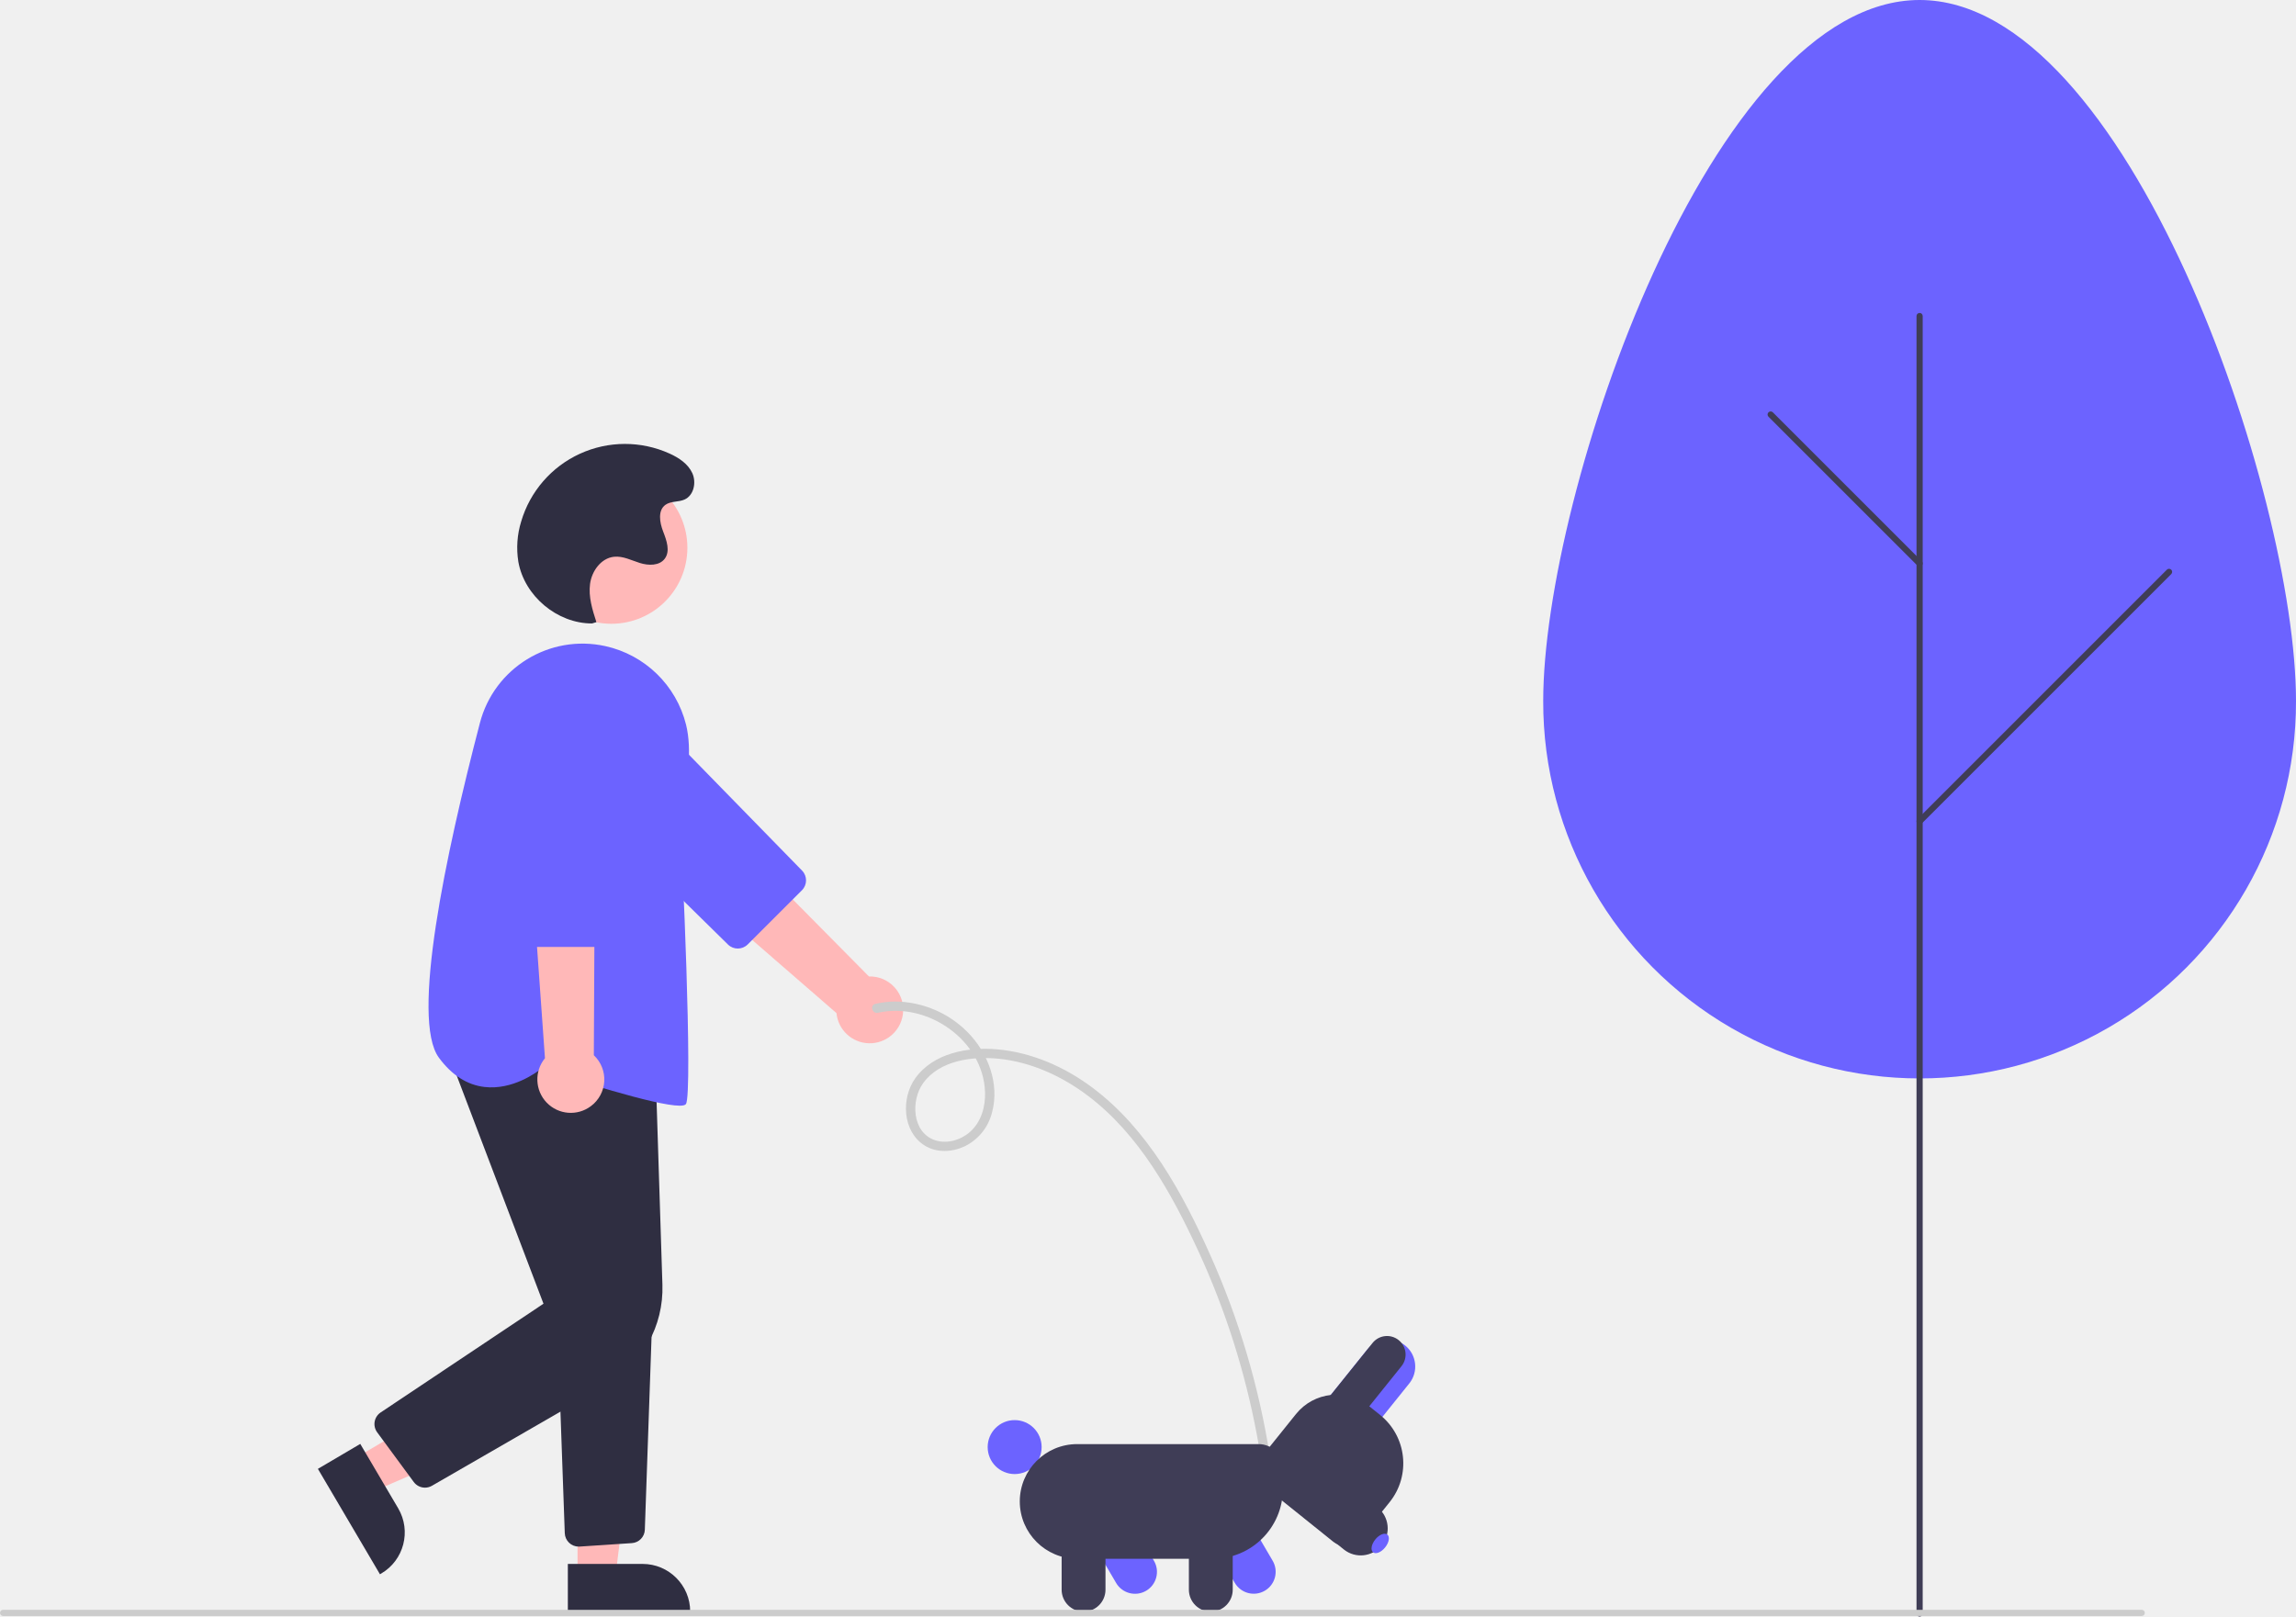
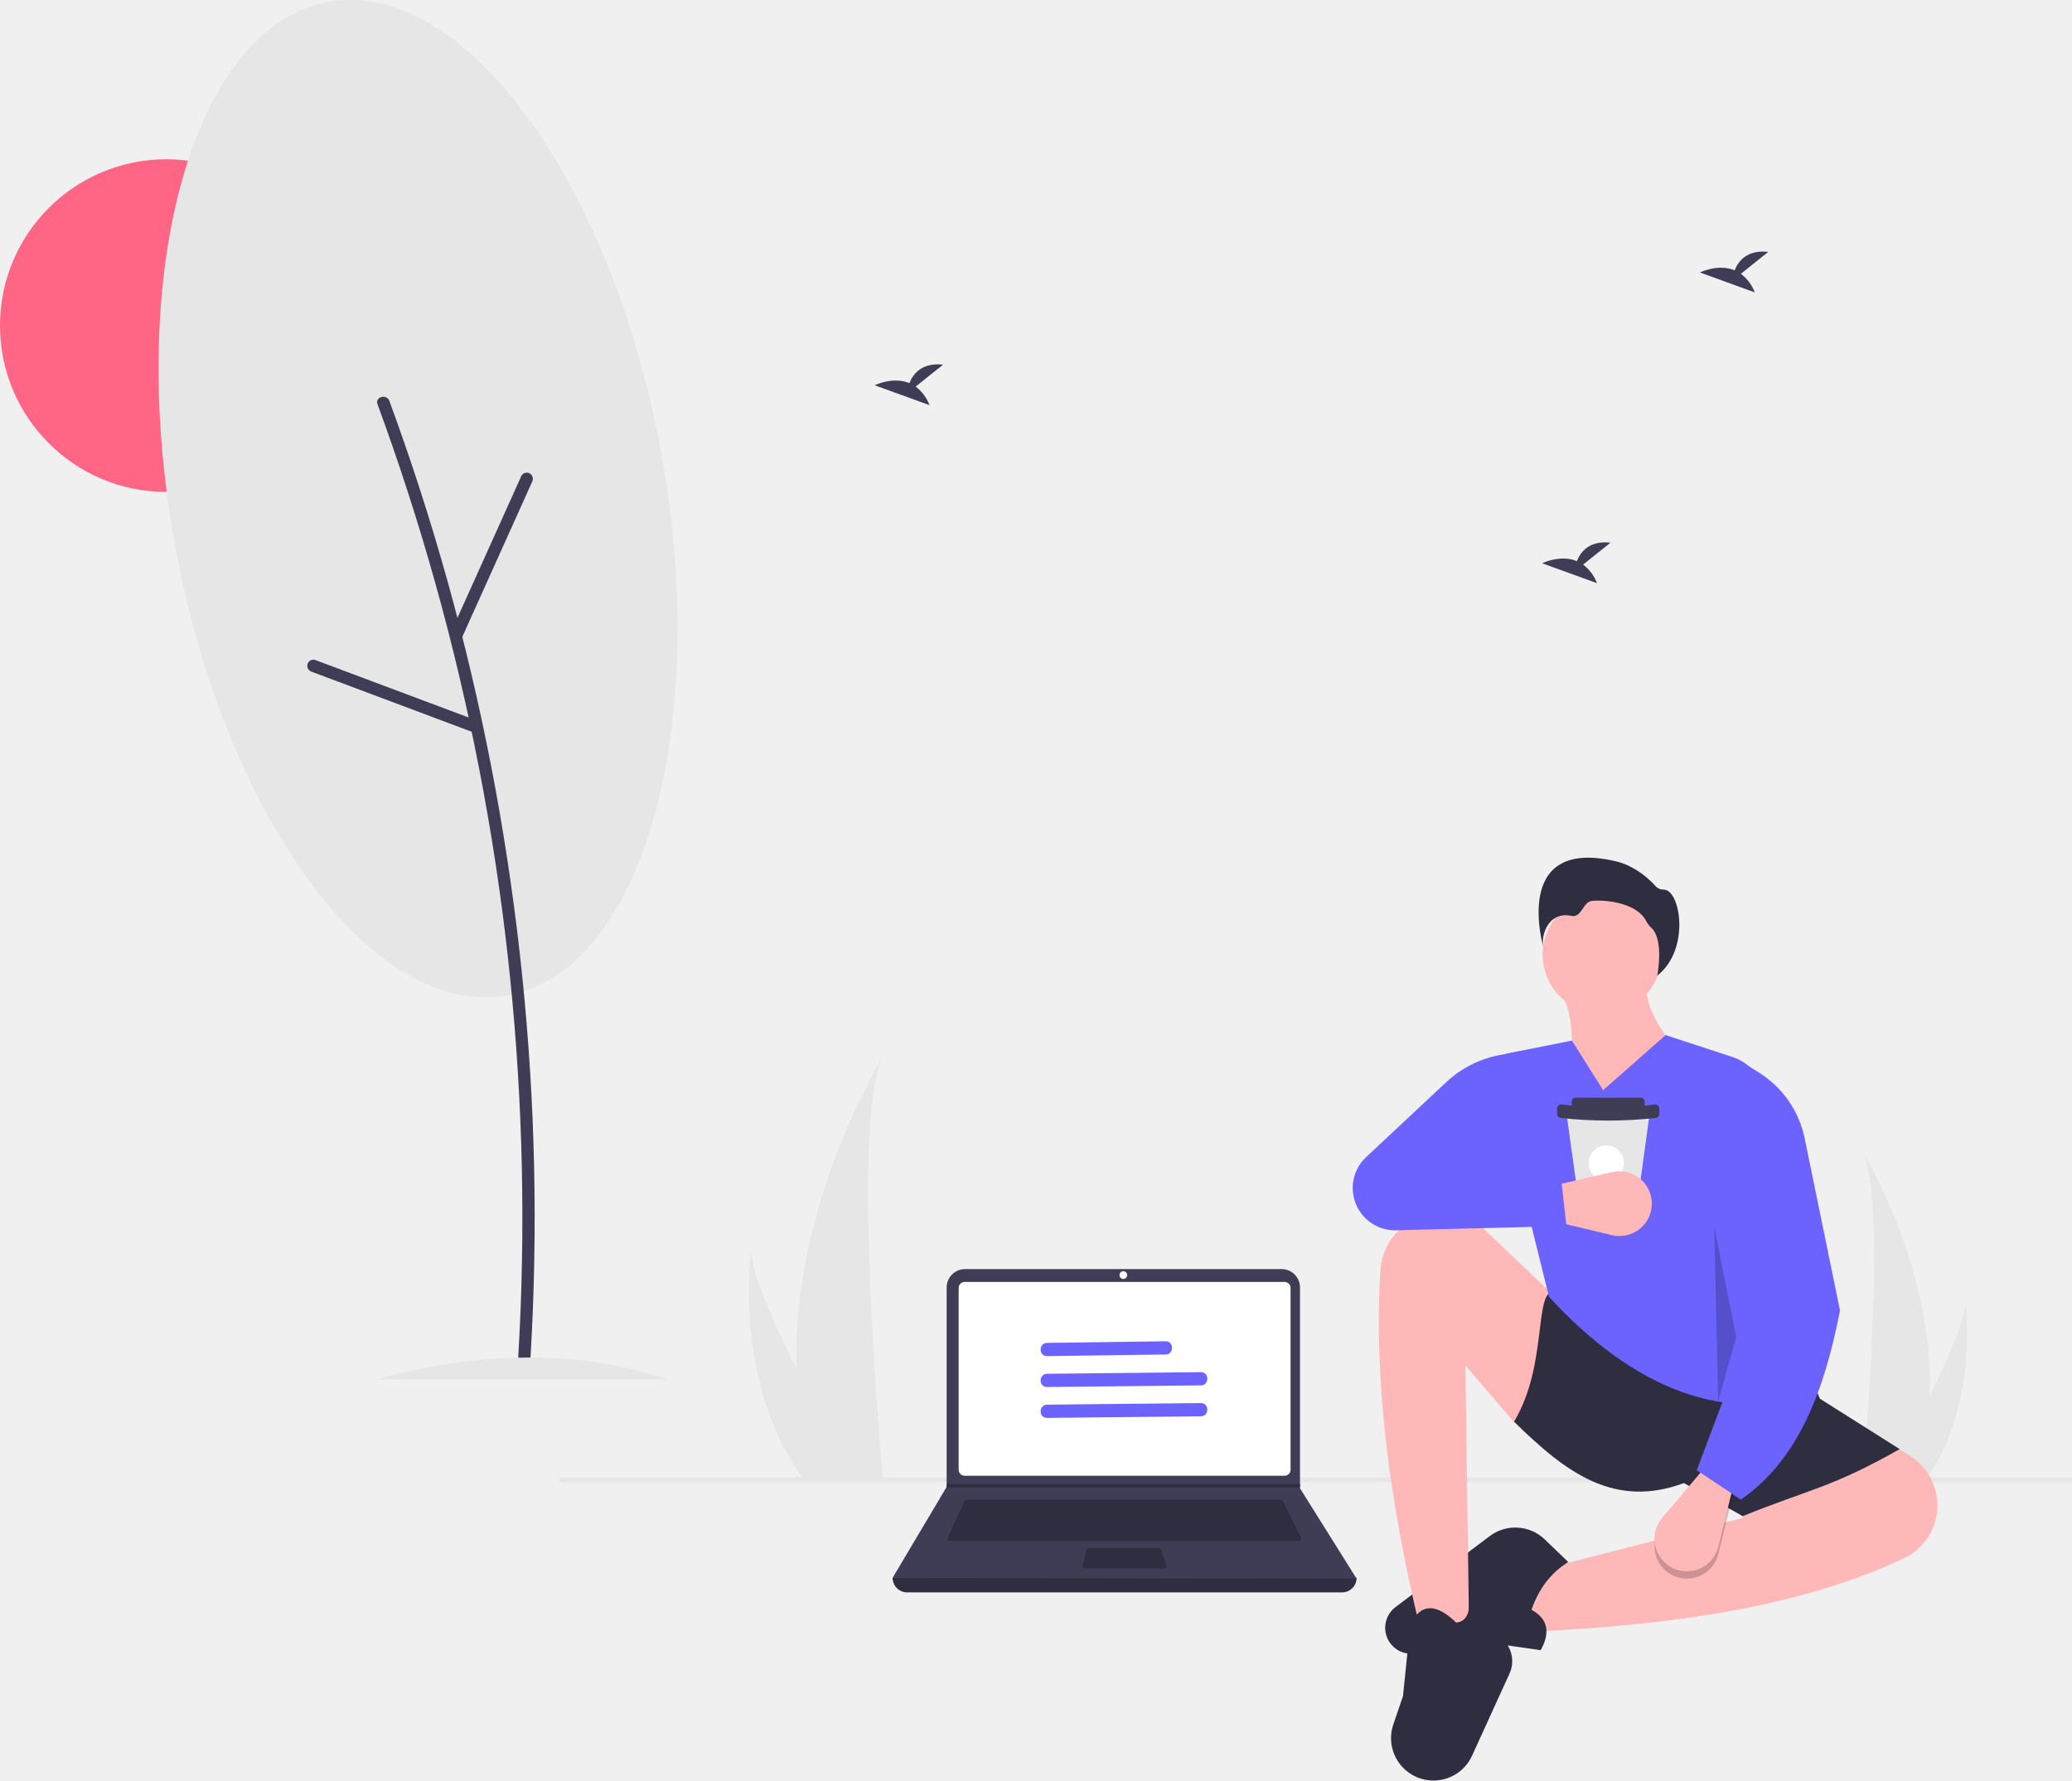
- <svg xmlns="http://www.w3.org/2000/svg" data-name="Layer 1" width="741.846" height="522.418" viewBox="0 0 741.846 522.418">
-   <path d="M520.793,516.647a10.743,10.743,0,0,0-10.956-12.301l-68.804-69.567-13.592,19.001,71.906,62.407a10.801,10.801,0,0,0,21.446.459Z" transform="translate(-229.077 -188.791)" fill="#ffb8b8" />
-   <path d="M488.201,476.477l-17.561,17.542a4.514,4.514,0,0,1-6.335.026L416.317,446.867a17.603,17.603,0,1,1,24.937-24.849l46.987,48.132A4.515,4.515,0,0,1,488.201,476.477Z" transform="translate(-229.077 -188.791)" fill="#6c63ff" />
-   <circle cx="197.534" cy="177.02" r="24.561" fill="#ffb8b8" />
-   <polygon points="114.543 471.345 120.762 481.91 164.474 462.951 155.295 447.357 114.543 471.345" fill="#ffb8b8" />
-   <path d="M345.483,655.411l12.247,20.807 0.0.001a15.386,15.386,0,0,1-5.456,21.065l-.431.254-20.052-34.067Z" transform="translate(-229.077 -188.791)" fill="#2f2e41" />
-   <polygon points="186.6 509.407 198.86 509.407 204.692 462.119 186.598 462.12 186.6 509.407" fill="#ffb8b8" />
-   <path d="M412.55,694.196l24.144-.001h.001a15.386,15.386,0,0,1,15.386,15.386v.5l-39.531.001Z" transform="translate(-229.077 -188.791)" fill="#2f2e41" />
-   <path d="M366.388,669.548a4.493,4.493,0,0,1-3.624-1.833l-11.824-16.059a4.5,4.5,0,0,1,1.125-6.41l52.614-35.142-31.747-83.475,67.889,5.603,2.287,71.733a36.046,36.046,0,0,1-18.045,32.424l-56.427,32.554A4.486,4.486,0,0,1,366.388,669.548Z" transform="translate(-229.077 -188.791)" fill="#2f2e41" />
-   <path d="M416.047,688.598a4.5,4.5,0,0,1-4.489-4.34l-2.488-69.882,30.808-1.623-2.453,70.384a4.487,4.487,0,0,1-4.2,4.333l-16.873,1.118C416.251,688.595,416.149,688.598,416.047,688.598Z" transform="translate(-229.077 -188.791)" fill="#2f2e41" />
-   <path d="M448.679,546.11c-7.838,0-35.217-8.816-44.721-11.959-1.422,1.138-9.233,6.979-18.351,5.911-5.626-.66-10.579-3.845-14.721-9.466-9.147-12.414,2.151-65.651,13.239-108.126a34.268,34.268,0,0,1,40.529-24.88h0a34.571,34.571,0,0,1,26.088,25.378c2.088,8.498.292,18.494-1.02,25.794-.616,3.432-1.104,6.143-.937,7.475.644,5.148,4.219,85.892,1.92,89.34C450.459,545.944,449.751,546.11,448.679,546.11Z" transform="translate(-229.077 -188.791)" fill="#6c63ff" />
-   <path d="M420.004,546.253a10.743,10.743,0,0,0,.942-16.446l.485-97.844-23.045,3.837,6.769,94.97a10.801,10.801,0,0,0,14.849,15.481Z" transform="translate(-229.077 -188.791)" fill="#ffb8b8" />
-   <path d="M425.334,494.799H400.512a4.514,4.514,0,0,1-4.5-4.459l-.609-67.292a17.603,17.603,0,1,1,35.204.043l-.773,67.26A4.515,4.515,0,0,1,425.334,494.799Z" transform="translate(-229.077 -188.791)" fill="#6c63ff" />
-   <path d="M420.357,390.27c-11.245.021-21.854-8.868-23.803-19.943a28.671,28.671,0,0,1,.919-13.014,34.954,34.954,0,0,1,47.935-21.953c3.008,1.361,5.971,3.316,7.349,6.317s.515,7.195-2.498,8.546c-1.969.882-4.44.449-6.187,1.716-2.509,1.819-1.863,5.691-.743,8.581s2.388,6.387.509,8.852c-1.75,2.297-5.249,2.226-8.004,1.361s-5.476-2.313-8.349-2.018c-4.19.43-7.202,4.598-7.759,8.773s.755,8.349,2.05,12.357Z" transform="translate(-229.077 -188.791)" fill="#2f2e41" />
-   <path d="M727.696,415.337c0-67.165,54.448-226.546,121.614-226.546S970.923,348.171,970.923,415.337a121.614,121.614,0,1,1-243.227,0Z" transform="translate(-229.077 -188.791)" fill="#6c63ff" />
-   <path d="M849.309,711.209a1,1,0,0,1-1-1V290.925a1,1,0,0,1,2,0V710.209A1,1,0,0,1,849.309,711.209Z" transform="translate(-229.077 -188.791)" fill="#3f3d56" />
-   <path d="M849.309,371.871a.997.997,0,0,1-.707-.293l-48.135-48.134a1,1,0,0,1,1.414-1.414l48.135,48.134a1,1,0,0,1-.707,1.707Z" transform="translate(-229.077 -188.791)" fill="#3f3d56" />
-   <path d="M849.309,455.201a1,1,0,0,1-.707-1.707l80.61-80.61a1,1,0,0,1,1.414,1.414l-80.61,80.61A.997.997,0,0,1,849.309,455.201Z" transform="translate(-229.077 -188.791)" fill="#3f3d56" />
-   <path d="M512.755,516.078c15.955-3.607,34.03,8.873,34.591,25.628.158,4.712-1.224,9.661-4.85,12.867-2.994,2.647-7.449,3.982-11.319,2.688-7.447-2.489-7.845-12.867-3.85-18.409,5.409-7.505,16.126-8.786,24.629-7.894,10.396,1.091,20.277,5.65,28.568,11.898,16.599,12.508,27.168,31.678,35.723,50.199a253.097,253.097,0,0,1,18.959,59.579q.724,3.875,1.326,7.771a1.511,1.511,0,0,0,1.86,1.021,1.538,1.538,0,0,0,1.021-1.86,256.439,256.439,0,0,0-19.235-65.062c-8.957-20.072-20.25-40.893-38.215-54.289-8.955-6.678-19.531-11.325-30.722-12.318-9.422-.837-20.579,1.157-26.438,9.351-4.622,6.465-4.153,17.208,2.999,21.711,3.932,2.475,8.928,2.186,13.011.262a16.663,16.663,0,0,0,8.786-10.891c2.539-9.305-1.317-19.37-7.928-26.021a33.32,33.32,0,0,0-23.452-9.862,29.53,29.53,0,0,0-6.305.752c-1.884.426-1.042,3.306.839,2.881Z" transform="translate(-229.077 -188.791)" fill="#ccc" />
-   <path d="M589.698,700.341l-9.915-16.928,12.226-7.161,9.915,16.928v.001a7.084,7.084,0,0,1-12.226,7.161Z" transform="translate(-229.077 -188.791)" fill="#6c63ff" />
-   <circle cx="327.838" cy="467.645" r="8.719" fill="#6c63ff" />
-   <path d="M628.06,700.341l-9.915-16.928,12.225-7.161,9.915,16.928a7.084,7.084,0,0,1-12.225,7.161Z" transform="translate(-229.077 -188.791)" fill="#6c63ff" />
-   <path d="M558.572,674.001a18.549,18.549,0,0,1,18.528-18.528h58.651a7.84,7.84,0,0,1,7.831,7.831v6.674a22.576,22.576,0,0,1-22.55,22.55H577.1A18.549,18.549,0,0,1,558.572,674.001Z" transform="translate(-229.077 -188.791)" fill="#3f3d56" />
-   <path d="M572.097,702.524V682.906h14.168v19.618a7.084,7.084,0,1,1-14.168,0Z" transform="translate(-229.077 -188.791)" fill="#3f3d56" />
-   <path d="M613.21,702.524V682.906h14.168v19.618a7.084,7.084,0,1,1-14.168,0Z" transform="translate(-229.077 -188.791)" fill="#3f3d56" />
-   <path d="M670.855,624.908A8.719,8.719,0,0,1,684.451,635.827l-14.332,17.845-13.596-10.919Z" transform="translate(-229.077 -188.791)" fill="#6c63ff" />
-   <path d="M636.332,660.06l11.482-14.296a16.812,16.812,0,0,1,23.608-2.577l3.587,2.881a20.044,20.044,0,0,1,3.073,28.148l-9.46,11.778a6.294,6.294,0,0,1-8.839.965l-22.486-18.06A6.294,6.294,0,0,1,636.332,660.06Z" transform="translate(-229.077 -188.791)" fill="#3f3d56" />
-   <path d="M672.561,622.783a5.994,5.994,0,1,1,9.347,7.507L665.87,650.259l-9.347-7.507Z" transform="translate(-229.077 -188.791)" fill="#3f3d56" />
-   <path d="M649.586,656.162l24.642,19.792a8.719,8.719,0,0,1-10.919,13.596L638.666,669.758Z" transform="translate(-229.077 -188.791)" fill="#3f3d56" />
-   <ellipse cx="675.028" cy="687.577" rx="3.678" ry="2.044" transform="translate(-512.8284 594.5324) rotate(-51.23045)" fill="#6c63ff" />
-   <path d="M921.077,711.024h-691a1,1,0,1,1,0-2h691a1,1,0,0,1,0,2Z" transform="translate(-229.077 -188.791)" fill="#ccc" />
+ <svg xmlns="http://www.w3.org/2000/svg" id="a379d9a4-f6fe-40d1-beba-a0916853bd02" data-name="Layer 1" width="938.759" height="806.748" viewBox="0 0 938.759 806.748">
+   <circle cx="75.365" cy="147.524" r="75.365" fill="#ff6584" />
+   <path d="M1004.987,679.013a136.649,136.649,0,0,1-6.383,37.774c-.089.284-.182.563-.275.847H974.507c.025-.254.051-.538.076-.847,1.588-18.26,10.746-129.398-.203-148.403C975.337,569.926,1006.834,620.992,1004.987,679.013Z" transform="translate(-130.6204 -46.62582)" fill="#e6e6e6" />
+   <path d="M1003.2,716.787c-.199.284-.407.568-.618.847H984.711c.136-.241.292-.525.474-.847,2.952-5.329,11.691-21.259,19.802-37.774,8.717-17.748,16.714-36.169,16.041-42.836C1021.235,637.68,1027.267,683.52,1003.2,716.787Z" transform="translate(-130.6204 -46.62582)" fill="#e6e6e6" />
+   <rect x="253.759" y="669.385" width="685" height="2.241" fill="#e6e6e6" />
+   <path d="M822.844,785.981l3.328-27.453,94.004-24.125-10.815-32.444c7.533-21.607,20.759-32.2,44.922-21.629l41.564,25.82a26.533,26.533,0,0,1,12.493,23.97v0a26.512,26.512,0,0,1-15.095,22.535C946.715,774.711,887.411,783.151,822.844,785.981Z" transform="translate(-130.6204 -46.62582)" fill="#ffb8b8" />
+   <path d="M828.667,794.3l-29.116-4.159-27.233,5.558a11.763,11.763,0,0,1-14.104-11.035v0a11.763,11.763,0,0,1,4.674-9.884l42.675-32.152A19.266,19.266,0,0,1,830.519,744.136l10.626,10.233c-7.604,4.717-13.259,11.796-16.638,21.629Q835.47,782.024,828.667,794.3Z" transform="translate(-130.6204 -46.62582)" fill="#2f2e41" />
+   <circle cx="725.855" cy="432.526" r="26.927" fill="#ffb8b8" />
+   <path d="M898.546,532.252l-60.313,25.373c4.902-24.612,7.345-47.032,0-60.728l38.683-4.575C874.997,502.847,884.784,516.944,898.546,532.252Z" transform="translate(-130.6204 -46.62582)" fill="#ffb8b8" />
+   <path d="M796.223,785.149l-22.461-1.664c-13.76-57.38-20.805-111.615-17.73-161.112a27.997,27.997,0,0,1,28.552-26.31h0a27.96,27.96,0,0,1,18.639,7.698l29.046,27.641a119.534,119.534,0,0,1,29.43,43.819c8.226,21.545,5.273,33.624-14.365,31.573a48.46,48.46,0,0,1-31.554-16.776l-21.22-24.661Z" transform="translate(-130.6204 -46.62582)" fill="#ffb8b8" />
+   <path d="M778.829,853.333h0a19.217,19.217,0,0,1-16.938-25.377l4.384-12.859,3.328-32.444c5.126-10.46,12.385-8.895,20.797-.832,5.348-.525,6.496-5.873,5.823-13.31l16.865,22.702a13.534,13.534,0,0,1,1.45,13.685l-16.973,37.231A19.217,19.217,0,0,1,778.829,853.333Z" transform="translate(-130.6204 -46.62582)" fill="#2f2e41" />
+   <path d="M991.303,703.207c-30.78,17.47-40.427,17.977-71.127,30.364l-26.621-14.974c-31.264,11.56-53.195-4.287-76.95-27.869,15.545-25.893,8.67-59.54,18.302-59.065l115.218,36.188,4.991,12.478Z" transform="translate(-130.6204 -46.62582)" fill="#2f2e41" />
+   <path d="M954.283,676.17c-40.682,17.609-84.486-1.035-121.873-42.011l-24.756-99.979a8.344,8.344,0,0,1,6.428-10.325l28.727-5.745,14.142,22.461,28.284-24.957,30.038,9.82A23.192,23.192,0,0,1,930.907,543.455Z" transform="translate(-130.6204 -46.62582)" fill="#6c63ff" />
+   <path d="M889.664,760.928h0a14.691,14.691,0,0,1-5.976-23.229l19.017-22.43,13.31,7.487-6.854,27.943A14.691,14.691,0,0,1,889.664,760.928Z" transform="translate(-130.6204 -46.62582)" opacity="0.2" />
+   <path d="M889.664,757.601l0,0a14.691,14.691,0,0,1-5.976-23.229L902.706,711.942l13.31,7.487-6.854,27.943A14.691,14.691,0,0,1,889.664,757.601Z" transform="translate(-130.6204 -46.62582)" fill="#ffb8b8" />
+   <path d="M919.344,726.084,899.378,712.774l29.116-77.366L917.68,526.429l9.865,6.166a46.098,46.098,0,0,1,20.726,29.828l15.995,77.976C957.267,676.341,945.602,707.964,919.344,726.084Z" transform="translate(-130.6204 -46.62582)" fill="#6c63ff" />
+   <polygon points="776.661 555.922 786.644 605.836 778.433 635.028 776.661 555.922" opacity="0.2" />
+   <path d="M830.142,476.842s-15.517-50.783,31.907-40.133c7.356,1.652,13.711,5.928,18.766,11.521a4.57,4.57,0,0,0,3.572,1.459c7.576,0,12.255,27.072-2.896,38.976,0,0,3.092-16.02-2.528-21.478a12.056,12.056,0,0,1-2.501-3.221c-3.658-7.378-15.952-9.8-24.432-9.172-4.329.321-4.707,7.868-9.5,6.814C831.626,459.211,828.145,471.843,830.142,476.842Z" transform="translate(-130.6204 -46.62582)" fill="#2f2e41" />
+   <path d="M877.875,552.216l-.314,2.299-1.938,14.188-3.174,23.234-.795,5.817a1.853,1.853,0,0,1-1.836,1.603H848.655a1.854,1.854,0,0,1-1.836-1.598l-.808-5.822-3.227-23.234-1.972-14.198-.317-2.284a1.853,1.853,0,0,1,1.835-2.109h33.708a1.854,1.854,0,0,1,1.836,2.104Z" transform="translate(-130.6204 -46.62582)" fill="#e6e6e6" />
+   <path d="M713.943,497.33H743.294a1.854,1.854,0,0,1,1.854,1.854v2.449a1.854,1.854,0,0,1-1.854,1.854H713.943a1.854,1.854,0,0,1-1.854-1.854V499.184A1.854,1.854,0,0,1,713.943,497.33Z" fill="#3f3d56" />
+   <path d="M880.526,553.19a196.189,196.189,0,0,1-42.575,0,1.853,1.853,0,0,1-1.853-1.853h0v-2.449a1.853,1.853,0,0,1,1.853-1.853,174.442,174.442,0,0,0,42.575,0,1.853,1.853,0,0,1,1.853,1.853v2.449A1.853,1.853,0,0,1,880.526,553.19Z" transform="translate(-130.6204 -46.62582)" fill="#3f3d56" />
+   <circle cx="727.759" cy="527.008" r="8" fill="#fff" />
+   <path d="M878.946,590.465v0A14.691,14.691,0,0,1,860.905,606.269L832.311,599.404l.684-15.256,28.033-6.477A14.691,14.691,0,0,1,878.946,590.465Z" transform="translate(-130.6204 -46.62582)" fill="#ffb8b8" />
+   <path d="M840.313,602.132l-77.169,1.929a19.167,19.167,0,0,1-19.454-21.872v0a19.167,19.167,0,0,1,5.88-11.287l36.333-33.989a48.519,48.519,0,0,1,24.204-12.256l12.734-2.388,7.487,56.569-43.259-4.991,50.746,5.823Z" transform="translate(-130.6204 -46.62582)" fill="#6c63ff" />
+   <path d="M738.651,768.127H541.643a6.606,6.606,0,0,1-6.606-6.606h0q107.123-12.45,210.219,0h0A6.606,6.606,0,0,1,738.651,768.127Z" transform="translate(-130.6204 -46.62582)" fill="#2f2e41" />
+   <path d="M745.256,761.91,535.038,761.521l24.364-40.995.117-.194V629.985a8.35,8.35,0,0,1,8.35-8.35H711.26a8.35,8.35,0,0,1,8.35,8.35v90.969Z" transform="translate(-130.6204 -46.62582)" fill="#3f3d56" />
+   <path d="M567.678,627.463a2.723,2.723,0,0,0-2.72,2.72v82.378a2.723,2.723,0,0,0,2.72,2.72H712.616a2.723,2.723,0,0,0,2.72-2.72V630.183a2.723,2.723,0,0,0-2.72-2.72Z" transform="translate(-130.6204 -46.62582)" fill="#fff" />
+   <path d="M568.63,726.161a1.169,1.169,0,0,0-1.059.678l-7.507,16.32a1.166,1.166,0,0,0,1.059,1.653H718.995a1.166,1.166,0,0,0,1.042-1.687l-8.16-16.32a1.16,1.16,0,0,0-1.042-.644Z" transform="translate(-130.6204 -46.62582)" fill="#2f2e41" />
+   <circle cx="508.944" cy="577.728" r="1.749" fill="#fff" />
+   <path d="M624.047,747.921a1.168,1.168,0,0,0-1.125.863l-1.883,6.994a1.166,1.166,0,0,0,1.125,1.469H657.976a1.165,1.165,0,0,0,1.101-1.547l-2.421-6.994a1.166,1.166,0,0,0-1.102-.784Z" transform="translate(-130.6204 -46.62582)" fill="#2f2e41" />
+   <polygon points="588.99 672.346 588.99 673.901 428.781 673.901 428.901 673.706 428.901 672.346 588.99 672.346" fill="#2f2e41" />
+   <path d="M491.522,667.133a175.145,175.145,0,0,0,8.182,48.416c.114.364.233.722.353,1.086H530.589c-.033-.326-.065-.689-.098-1.086-2.036-23.404-13.773-165.851.261-190.21C529.525,527.314,489.155,592.766,491.522,667.133Z" transform="translate(-130.6204 -46.62582)" fill="#e6e6e6" />
+   <path d="M493.813,715.548c.255.364.521.727.793,1.086h22.905c-.174-.309-.375-.673-.608-1.086-3.784-6.83-14.984-27.248-25.381-48.416-11.173-22.748-21.423-46.358-20.56-54.903C470.696,614.156,462.965,672.909,493.813,715.548Z" transform="translate(-130.6204 -46.62582)" fill="#e6e6e6" />
+   <path d="M545.473,221.785l12.413-9.928c-9.643-1.064-13.606,4.195-15.227,8.358-7.534-3.128-15.735.972-15.735.972l24.837,9.017A18.795,18.795,0,0,0,545.473,221.785Z" transform="translate(-130.6204 -46.62582)" fill="#3f3d56" />
+   <path d="M919.357,170.679l12.413-9.928c-9.643-1.064-13.606,4.195-15.227,8.358-7.534-3.128-15.735.972-15.735.972l24.837,9.017A18.795,18.795,0,0,0,919.357,170.679Z" transform="translate(-130.6204 -46.62582)" fill="#3f3d56" />
+   <path d="M847.876,302.435l12.413-9.928c-9.643-1.064-13.606,4.195-15.227,8.358-7.534-3.128-15.735.972-15.735.972l24.837,9.017A18.795,18.795,0,0,0,847.876,302.435Z" transform="translate(-130.6204 -46.62582)" fill="#3f3d56" />
+   <ellipse cx="320.013" cy="272.581" rx="112.082" ry="228.693" transform="translate(-173.9083 14.4814) rotate(-10.22048)" fill="#e6e6e6" />
+   <path d="M301.656,229.775q14.788,40.211,26.319,81.518,11.509,41.268,19.69,83.369,8.18,42.087,12.971,84.738,4.767,42.576,6.125,85.443,1.35,42.821-.746,85.658-.258,5.248-.568,10.493c-.211,3.582,5.362,3.57,5.572,0q2.526-42.972,1.585-86.051-.946-42.832-5.319-85.497-4.384-42.789-12.146-85.146-7.767-42.338-18.913-83.963-11.139-41.578-25.615-82.165-1.766-4.949-3.582-9.88c-1.227-3.337-6.614-1.895-5.373,1.481Z" transform="translate(-130.6204 -46.62582)" fill="#3f3d56" />
+   <path d="M340.048,335.23l24.685-54.809L371.69,264.973a2.871,2.871,0,0,0-.999-3.812,2.808,2.808,0,0,0-3.812.999L342.194,316.97,335.237,332.418a2.871,2.871,0,0,0,.999,3.812,2.808,2.808,0,0,0,3.812-.999Z" transform="translate(-130.6204 -46.62582)" fill="#3f3d56" />
+   <path d="M345.502,372.68l-56.285-21.103-15.864-5.948a2.809,2.809,0,0,0-3.427,1.946,2.847,2.847,0,0,0,1.946,3.427L328.157,372.105l15.864,5.948a2.809,2.809,0,0,0,3.427-1.946,2.847,2.847,0,0,0-1.946-3.427Z" transform="translate(-130.6204 -46.62582)" fill="#3f3d56" />
+   <path d="M301.672,671.626s67.789-22.287,130.934,0" transform="translate(-130.6204 -46.62582)" fill="#e6e6e6" />
+   <path d="M604.998,661.066c13.433-.14,26.864-.38,40.296-.562q6.717-.091,13.434-.16c3.859-.04,3.868-6.04,0-6-13.433.14-26.864.38-40.296.562q-6.717.091-13.434.16c-3.859.04-3.868,6.04,0,6Z" transform="translate(-130.6204 -46.62582)" fill="#6c63ff" />
+   <path d="M604.998,675.066l54.29-.562,15.44-.16c3.859-.04,3.868-6.04,0-6l-54.29.562-15.44.16c-3.859.04-3.868,6.04,0,6Z" transform="translate(-130.6204 -46.62582)" fill="#6c63ff" />
+   <path d="M604.998,689.066l54.29-.562,15.44-.16c3.859-.04,3.868-6.04,0-6l-54.29.562-15.44.16c-3.859.04-3.868,6.04,0,6Z" transform="translate(-130.6204 -46.62582)" fill="#6c63ff" />
</svg>
